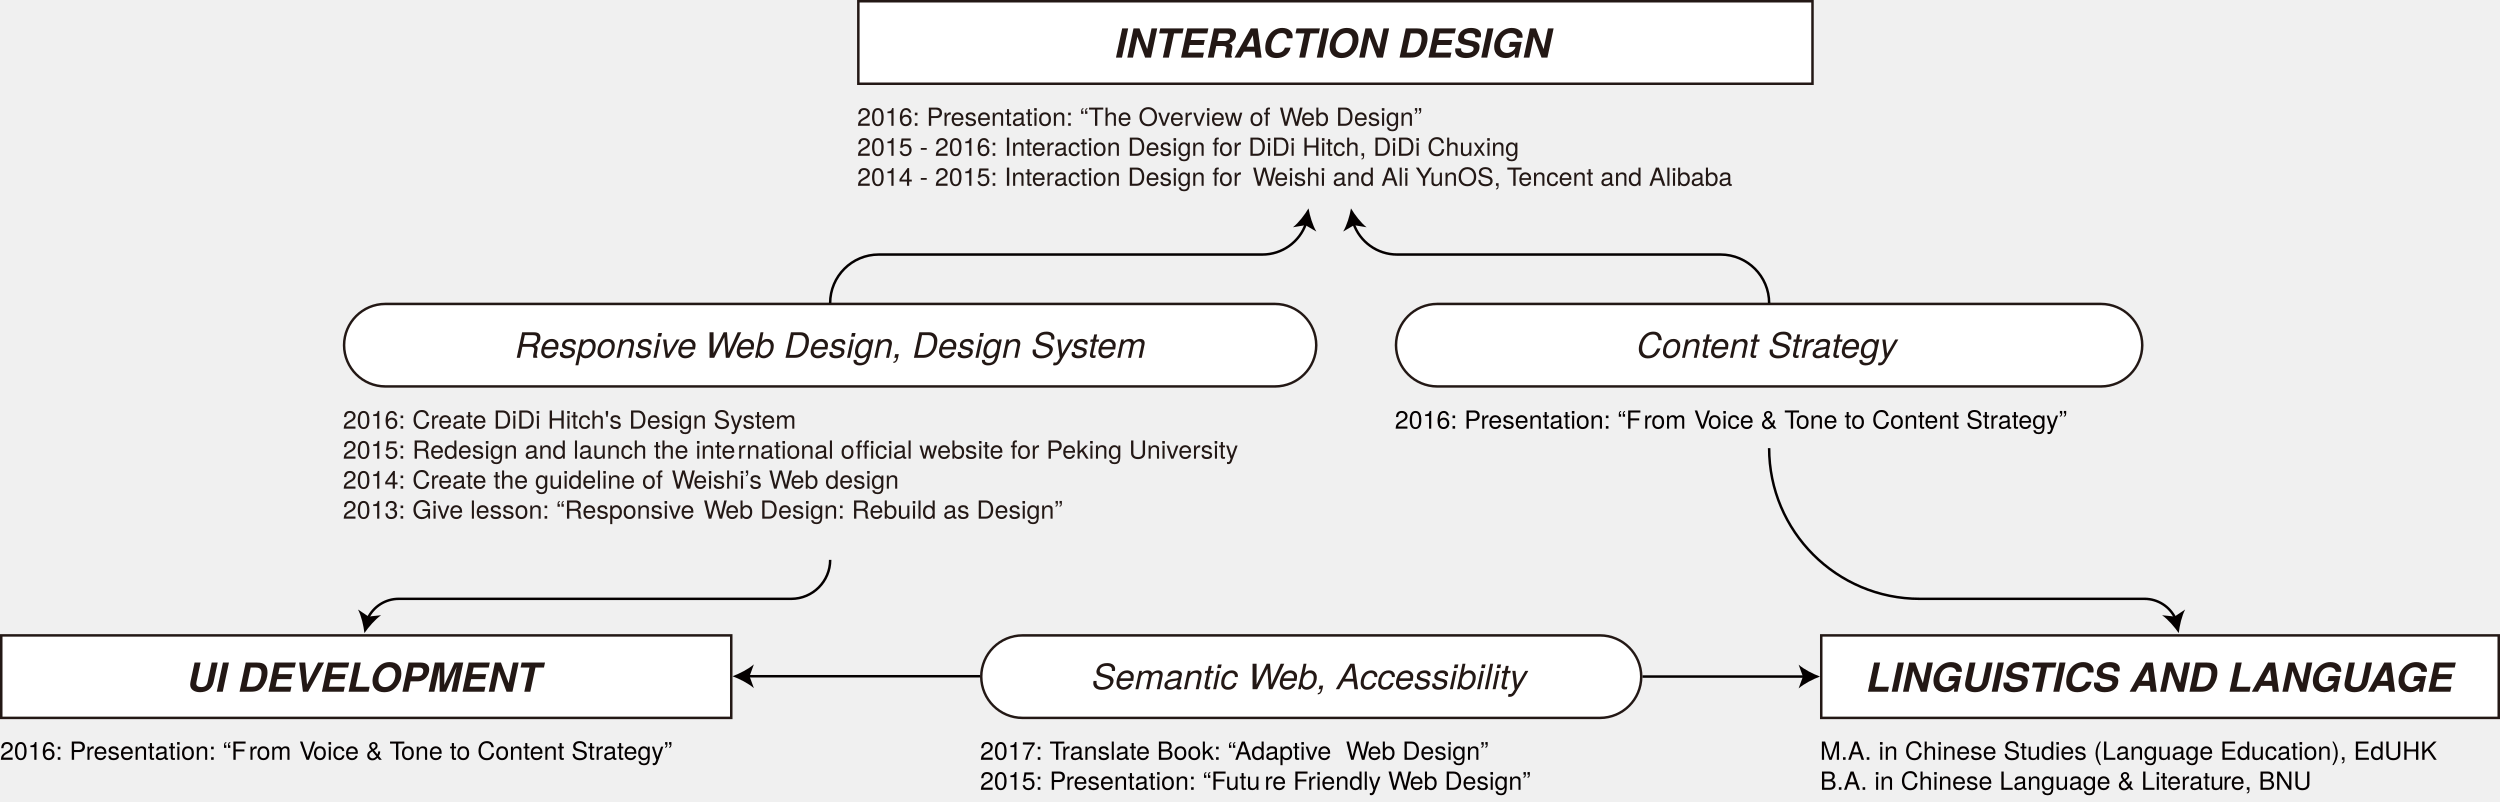
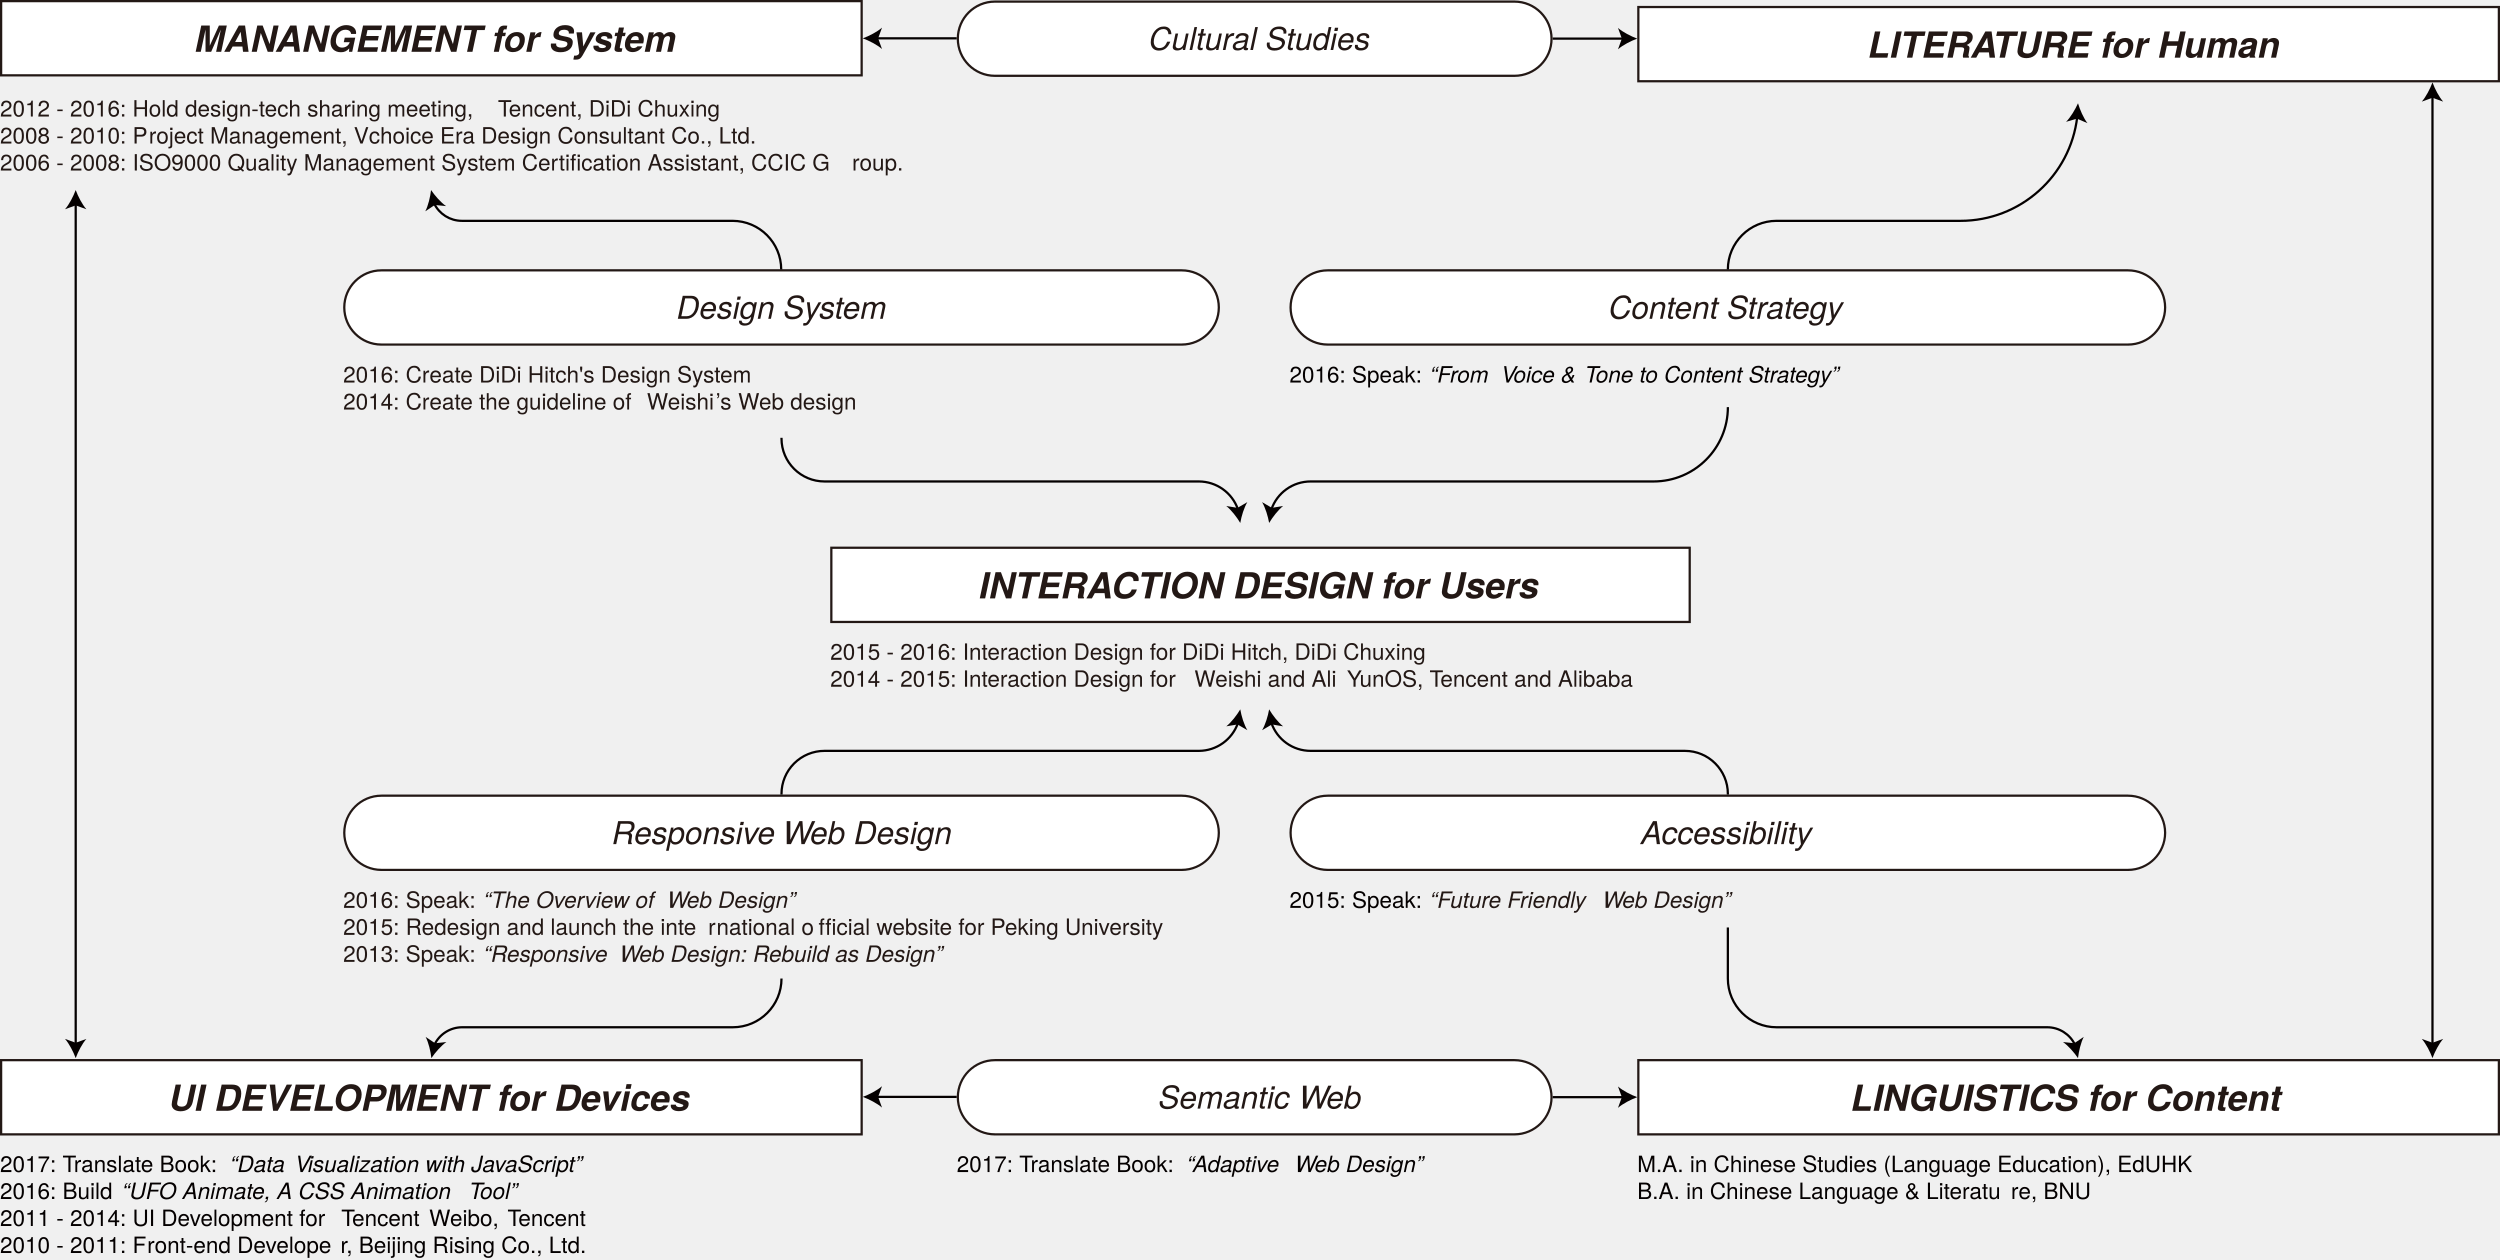
- <svg xmlns="http://www.w3.org/2000/svg" viewBox="0 0 2000.01 641.44">
+ <svg xmlns="http://www.w3.org/2000/svg" viewBox="0 0 2223.29 1120.05">
  <defs>
-     <style>.a{fill:#fff;}.b,.c,.d,.e,.g{fill:#231815;}.c{font-size:12px;font-family:AdobeSongStd-Light-GBpc-EUC-H, Adobe Song Std;}.d{font-size:32px;font-family:HelveticaNeue-BoldItalic, Helvetica Neue;font-weight:700;}.d,.e{font-style:italic;}.e{font-size:28px;font-family:HelveticaNeue-Italic, Helvetica Neue;}.f{letter-spacing:-0.06em;}.g,.r{font-size:20px;font-family:HelveticaNeue, Helvetica Neue;}.h{letter-spacing:-0.02em;}.i{letter-spacing:-0.06em;}.j{letter-spacing:0em;}.k{letter-spacing:-0.06em;}.l{letter-spacing:-0.07em;}.m{letter-spacing:-0.11em;}.n{letter-spacing:-0.02em;}.o{letter-spacing:0.02em;}.p{letter-spacing:0em;}.q{letter-spacing:-0.07em;}.r,.v{fill:#040000;}.s{letter-spacing:-0.05em;}.t{letter-spacing:-0.09em;}.u{fill:none;stroke:#040000;stroke-miterlimit:10;stroke-width:2px;}</style>
+     <style>.a{fill:#fff;}.b,.c,.d,.g,.n,.o{fill:#231815;}.c{font-size:32px;font-family:HelveticaNeue-BoldItalic, Helvetica Neue;font-weight:700;}.ac,.c,.d,.h,.i,.n,.o,.r,.s,.t{font-style:italic;}.d{font-size:28px;font-family:HelveticaNeue-Italic, Helvetica Neue;}.e{letter-spacing:-0.06em;}.f{letter-spacing:-0.06em;}.g,.m{font-size:20px;font-family:HelveticaNeue-Medium, Helvetica Neue;}.ac,.h,.i,.n,.o,.r,.s,.t{font-family:HelveticaNeue-MediumItalic, Helvetica Neue;}.i,.o{letter-spacing:-0.06em;}.j{letter-spacing:0.02em;}.k,.s{letter-spacing:0em;}.l{letter-spacing:-0.02em;}.m,.w{fill:#040000;}.p{letter-spacing:-0.09em;}.q{letter-spacing:0em;}.r{letter-spacing:-0.04em;}.t{letter-spacing:-0.11em;}.u{letter-spacing:-0.11em;}.v,.x{fill:none;}.v{stroke:#040000;stroke-miterlimit:10;stroke-width:2px;}.y{letter-spacing:-0.09em;}.z{letter-spacing:-0.11em;}.aa{letter-spacing:-0.02em;}.ab{letter-spacing:-0.09em;}.ac{letter-spacing:-0.06em;}.ad{letter-spacing:-0.07em;}</style>
  </defs>
-   <rect class="a" x="686.67" y="1" width="763.35" height="66.03" />
-   <path class="b" d="M1449,2V66H687.67V2H1449m2-2H685.67V68H1451V0Z" />
-   <text class="c" transform="translate(420.94 297.64)">Helvetica Neue</text>
-   <text class="c" transform="translate(420.94 297.64)">Helvetica Neue</text>
-   <text class="c" transform="translate(420.94 297.64)">Helvetica Neue</text>
-   <text class="c" transform="translate(420.94 297.64)">Helvetica Neue</text>
-   <text class="d" transform="translate(892.05 46.06)">INTERACTION DESIGN</text>
-   <rect class="a" x="1" y="508.32" width="584" height="66.03" />
-   <path class="b" d="M584,509.32v64H2v-64H584m2-2H0v68H586v-68Z" />
-   <text class="d" transform="translate(149.56 553.38)">UI DEVELOPMENT</text>
-   <rect class="a" x="1457.01" y="508.32" width="542" height="66.03" />
-   <path class="b" d="M1998,509.32v64H1458v-64h540m2-2H1456v68h544v-68Z" />
-   <text class="d" transform="translate(1493.05 553.38)">LINGUISTICS AND LANGUAGE</text>
-   <path class="a" d="M818,574.35a33,33,0,1,1,0-66h462a33,33,0,0,1,0,66Z" />
-   <path class="b" d="M1280,509.32a32,32,0,0,1,0,64H818a32,32,0,1,1,0-64h462m0-2H818a34.12,34.12,0,0,0-34,34h0a34.12,34.12,0,0,0,34,34h462a34.11,34.11,0,0,0,34-34h0a34.11,34.11,0,0,0-34-34Z" />
-   <text class="e" transform="translate(873.5 551.38)">Semantic <tspan class="f" x="124.99" y="0">W</tspan>
-     <tspan x="149.32" y="0">eb, Accessibility</tspan>
+   <rect class="a" x="1" y="942.81" width="765.28" height="66.03" />
+   <path class="b" d="M765.29,943.81v64H2v-64H765.29m2-2H0v68H767.29v-68Z" />
+   <text class="c" transform="translate(150.09 987.88)">UI DEVELOPMENT for Devices</text>
+   <rect class="a" x="1457.01" y="942.81" width="765.28" height="66.03" />
+   <path class="b" d="M2221.29,943.81v64H1458v-64h763.28m2-2H1456v68h767.28v-68Z" />
+   <text class="c" transform="translate(1645.92 987.88)">LINGUISTICS for Content</text>
+   <path class="a" d="M884.84,1008.84a33,33,0,1,1,0-66h462a33,33,0,0,1,0,66Z" />
+   <path class="b" d="M1346.81,943.81a32,32,0,0,1,0,64h-462a32,32,0,1,1,0-64h462m0-2h-462a34.12,34.12,0,0,0-34,34h0a34.11,34.11,0,0,0,34,34h462a34.1,34.1,0,0,0,34-34h0a34.11,34.11,0,0,0-34-34Z" />
+   <text class="d" transform="translate(1030.18 985.88)">Semantic <tspan class="e" x="124.99" y="0">W</tspan>
+     <tspan x="149.32" y="0">eb</tspan>
  </text>
-   <text class="g" transform="translate(685.67 100.64)">2016: P<tspan class="h" x="68.56" y="0">r</tspan>
-     <tspan x="74.86" y="0">esentation: “The Overview of </tspan>
-     <tspan class="i" x="337.84" y="0">W</tspan>
-     <tspan class="j" x="355.22" y="0">eb Design”</tspan>
-     <tspan x="0" y="24">2015 - 2016: Interaction Design for DiDi Hitch, DiDi Chuxing</tspan>
-     <tspan x="0" y="48">2014 - 2015: Interaction Design for </tspan>
-     <tspan class="k" x="316.4" y="48">W</tspan>
-     <tspan x="333.78" y="48">eishi and Ali </tspan>
-     <tspan class="l" x="446.75" y="48">Y</tspan>
-     <tspan x="458.23" y="48">unOS, </tspan>
-     <tspan class="m" x="519.75" y="48">T</tspan>
-     <tspan x="529.01" y="48">encent and Alibaba</tspan>
+   <path class="a" d="M339.17,773.65a33,33,0,0,1,0-66h711.74a33,33,0,1,1,0,66Z" />
+   <path class="b" d="M1050.91,708.62a32,32,0,1,1,0,64H339.17a32,32,0,0,1,0-64h711.74m0-2H339.17a34.11,34.11,0,0,0-34,34h0a34.11,34.11,0,0,0,34,34h711.74a34.12,34.12,0,0,0,34-34h0a34.12,34.12,0,0,0-34-34Z" />
+   <text class="d" transform="translate(544.18 750.68)">Responsive <tspan class="f" x="151.9" y="0">W</tspan>
+     <tspan x="176.23" y="0">eb Design</tspan>
  </text>
-   <path class="a" d="M308.27,309.19a33,33,0,0,1,0-66H1020a33,33,0,0,1,0,66Z" />
-   <path class="b" d="M1020,244.15a32,32,0,0,1,0,64H308.27a32,32,0,0,1,0-64H1020m0-2H308.27a34.11,34.11,0,0,0-34,34h0a34.11,34.11,0,0,0,34,34H1020a34.12,34.12,0,0,0,34-34h0a34.12,34.12,0,0,0-34-34Z" />
-   <text class="e" transform="translate(412.17 286.22)">Responsive <tspan class="f" x="151.9" y="0">W</tspan>
-     <tspan x="176.23" y="0">eb Design, Design System</tspan>
+   <text class="g" transform="translate(305.16 807.4)">2016: Speak: <tspan class="h" x="124.88" y="0">“The Overview of </tspan>
+     <tspan class="i" x="288.26" y="0">W</tspan>
+     <tspan class="h" x="305.68" y="0">eb Design”</tspan>
+     <tspan x="0" y="24">2015: Redesign and launch the inte</tspan>
+     <tspan class="j" x="324.58" y="24">r</tspan>
+     <tspan class="k" x="331.98" y="24">national o</tspan>
+     <tspan class="l" x="422.76" y="24">f</tspan>
+     <tspan x="428.7" y="24">ficial website for Peking University</tspan>
+     <tspan x="0" y="48">2013: Speak: </tspan>
+     <tspan class="h" x="124.88" y="48">“Responsive </tspan>
+     <tspan class="i" x="246.02" y="48">W</tspan>
+     <tspan class="h" x="263.44" y="48">eb Design: Rebuild as Design”</tspan>
  </text>
-   <path class="a" d="M1149.84,309.19a33,33,0,1,1,0-66h531a33,33,0,0,1,0,66Z" />
-   <path class="b" d="M1680.81,244.15a32,32,0,0,1,0,64h-531a32,32,0,1,1,0-64h531m0-2h-531a34.12,34.12,0,0,0-34,34h0a34.12,34.12,0,0,0,34,34h531a34.11,34.11,0,0,0,34-34h0a34.11,34.11,0,0,0-34-34Z" />
-   <text class="e" transform="translate(1309.28 286.22)">Content Strategy</text>
-   <text class="g" transform="translate(274.26 342.94)">2016: C<tspan class="n" x="70.04" y="0">r</tspan>
-     <tspan x="76.34" y="0">eate DiDi Hitch's Design System</tspan>
-     <tspan x="0" y="24">2015: Redesign and launch the inte</tspan>
-     <tspan class="o" x="315.68" y="24">r</tspan>
-     <tspan class="p" x="322.7" y="24">national o</tspan>
-     <tspan class="h" x="410.11" y="24">f</tspan>
-     <tspan x="415.67" y="24">ficial website for Peking University</tspan>
-     <tspan x="0" y="48">2014: C</tspan>
-     <tspan class="n" x="70.04" y="48">r</tspan>
-     <tspan x="76.34" y="48">eate the guideline of </tspan>
-     <tspan class="i" x="263.04" y="48">W</tspan>
-     <tspan x="280.42" y="48">eishi</tspan>
-     <tspan class="q" x="321.16" y="48">’</tspan>
-     <tspan x="325.24" y="48">s </tspan>
-     <tspan class="i" x="340.8" y="48">W</tspan>
-     <tspan x="358.18" y="48">eb design</tspan>
-     <tspan x="0" y="72">2013: Give lesson: “Responsive </tspan>
-     <tspan class="i" x="288.58" y="72">W</tspan>
-     <tspan x="305.96" y="72">eb Design: Rebuild as Design”</tspan>
+   <path class="a" d="M1180.74,773.65a33,33,0,1,1,0-66h711.74a33,33,0,0,1,0,66Z" />
+   <path class="b" d="M1892.48,708.62a32,32,0,0,1,0,64H1180.74a32,32,0,1,1,0-64h711.74m0-2H1180.74a34.12,34.12,0,0,0-34,34h0a34.12,34.12,0,0,0,34,34h711.74a34.12,34.12,0,0,0,34-34h0a34.12,34.12,0,0,0-34-34Z" />
+   <text class="d" transform="translate(1459.37 750.68)">Accessibility</text>
+   <text class="m" transform="translate(1146.72 807.4)">2015: Speak: <tspan class="n" x="124.88" y="0">“Future Friendly </tspan>
+     <tspan class="o" x="278.6" y="0">W</tspan>
+     <tspan class="n" x="296.02" y="0">eb Design”</tspan>
  </text>
-   <text class="r" transform="translate(1115.82 342.94)">2016: P<tspan class="h" x="68.56" y="0">r</tspan>
-     <tspan x="74.86" y="0">esentation: “F</tspan>
-     <tspan class="h" x="198.96" y="0">r</tspan>
-     <tspan x="205.26" y="0">om </tspan>
-     <tspan class="s" x="239.36" y="0">V</tspan>
-     <tspan x="250.48" y="0">oice &amp; </tspan>
-     <tspan class="m" x="311.6" y="0">T</tspan>
-     <tspan class="p" x="320.86" y="0">one to Content Strategy”</tspan>
+   <text class="m" transform="translate(0 1042.31)">2017: <tspan class="p" x="55.6" y="0">T</tspan>
+     <tspan class="q" x="65.62" y="0">ranslate Book: </tspan>
+     <tspan class="h" x="204.58" y="0">“Data </tspan>
+     <tspan class="r" x="262.36" y="0">V</tspan>
+     <tspan class="h" x="273.8" y="0">isualization with JavaScript”</tspan>
+     <tspan x="0" y="24">2016: Build </tspan>
+     <tspan class="s" x="108.58" y="24">“UFO Animate, A CSS Animation </tspan>
+     <tspan class="t" x="417.14" y="24">T</tspan>
+     <tspan class="h" x="426.9" y="24">ool”</tspan>
+     <tspan x="0" y="48">2011 - 2014: UI Development for </tspan>
+     <tspan class="u" x="303.48" y="48">T</tspan>
+     <tspan x="313.12" y="48">encent </tspan>
+     <tspan class="l" x="381.66" y="48">W</tspan>
+     <tspan x="400.18" y="48">eibo, </tspan>
+     <tspan class="u" x="451.32" y="48">T</tspan>
+     <tspan x="460.96" y="48">encent</tspan>
+     <tspan x="0" y="72">2010 - 2011: F</tspan>
+     <tspan class="l" x="130.84" y="72">r</tspan>
+     <tspan x="137.52" y="72">ont-end Develope</tspan>
+     <tspan class="p" x="302.76" y="72">r</tspan>
+     <tspan x="307.96" y="72">, Beijing Rising Co., Ltd.</tspan>
  </text>
-   <text class="r" transform="translate(0 607.82)">2016: P<tspan class="h" x="68.56" y="0">r</tspan>
-     <tspan x="74.86" y="0">esentation: “F</tspan>
-     <tspan class="h" x="198.96" y="0">r</tspan>
-     <tspan x="205.26" y="0">om </tspan>
-     <tspan class="s" x="239.36" y="0">V</tspan>
-     <tspan x="250.48" y="0">oice &amp; </tspan>
-     <tspan class="m" x="311.6" y="0">T</tspan>
-     <tspan class="p" x="320.86" y="0">one to Content Strategy”</tspan>
+   <text class="m" transform="translate(850.82 1042.31)">2017: <tspan class="p" x="55.6" y="0">T</tspan>
+     <tspan class="q" x="65.62" y="0">ranslate Book: </tspan>
+     <tspan class="h" x="204.58" y="0">“Adaptive </tspan>
+     <tspan class="i" x="300.88" y="0">W</tspan>
+     <tspan class="h" x="318.3" y="0">eb Design”</tspan>
  </text>
-   <text class="r" transform="translate(784 607.82)">2017: <tspan class="t" x="55.6" y="0">T</tspan>
-     <tspan class="j" x="65.24" y="0">ranslate Book: “Adaptive </tspan>
-     <tspan class="i" x="292.68" y="0">W</tspan>
-     <tspan x="310.06" y="0">eb Design”</tspan>
-     <tspan x="0" y="24">2015: P</tspan>
-     <tspan class="h" x="68.56" y="24">r</tspan>
-     <tspan x="74.86" y="24">esentation: “Futu</tspan>
-     <tspan class="n" x="227.5" y="24">r</tspan>
-     <tspan class="p" x="233.8" y="24">e Friendly </tspan>
-     <tspan class="i" x="326.4" y="24">W</tspan>
-     <tspan x="343.78" y="24">eb Design”</tspan>
+   <text class="m" transform="translate(1456.01 1042.31)">M.A. in Chinese Studies (Language Education), EdUHK<tspan x="0" y="24">B.A. in Chinese Language &amp; Literatu</tspan>
+     <tspan class="l" x="332.34" y="24">r</tspan>
+     <tspan class="k" x="339.02" y="24">e, BNU</tspan>
  </text>
-   <text class="r" transform="translate(1456.01 607.82)">M.A. in Chinese Studies (Language Education), EdUHK<tspan x="0" y="24">B.A. in Chinese Language &amp; Literatu</tspan>
-     <tspan class="n" x="322.3" y="24">r</tspan>
-     <tspan x="328.6" y="24">e, BNU</tspan>
+   <path class="v" d="M1101,642.76a36.91,36.91,0,0,1-34.93,25H733.28A38.24,38.24,0,0,0,695,706v.64" />
+   <path class="w" d="M1103,630.84c-3.1,5.21-7.91,11.49-12.44,15.1l10-1.67,8.74,5.11C1106.3,644.39,1104,636.81,1103,630.84Z" />
+   <line class="v" x1="1443.94" y1="975.73" x2="1380.82" y2="975.73" />
+   <path class="w" d="M1456,975.73c-5.68-2.11-12.73-5.7-17.1-9.51l3.44,9.51-3.44,9.51C1443.28,981.43,1450.33,977.83,1456,975.73Z" />
+   <line class="v" x1="779.36" y1="975.48" x2="850.82" y2="975.48" />
+   <path class="w" d="M767.29,975.48c5.67,2.11,12.72,5.7,17.09,9.51l-3.44-9.51,3.44-9.51C780,969.78,773,973.37,767.29,975.48Z" />
+   <path class="v" d="M695,870.24h0a43.32,43.32,0,0,1-43.32,43.32H411.06a27.43,27.43,0,0,0-24.76,15.63" />
+   <path class="w" d="M383.64,941c-.68-6-2.47-13.72-5.12-18.88l8.41,5.63L397,926.67C392.24,930,387.05,936,383.64,941Z" />
+   <path class="x" d="M383.64,941" />
+   <path class="x" d="M695,882.38" />
+   <path class="x" d="M1536.61,843" />
+   <path class="v" d="M1130.62,642.76a36.91,36.91,0,0,0,34.93,25h332.81A38.24,38.24,0,0,1,1536.61,706v.64" />
+   <path class="w" d="M1128.66,630.84c-1.05,6-3.31,13.55-6.27,18.54l8.73-5.11,10,1.67C1136.56,642.33,1131.75,636.05,1128.66,630.84Z" />
+   <rect class="a" x="739.32" y="487.12" width="763.35" height="66.03" />
+   <path class="b" d="M1501.68,488.12v64H740.32v-64h761.36m2-2H738.32v68h765.36v-68Z" />
+   <text class="c" transform="translate(870.58 532.18)">INTERACTION DESIGN for Users</text>
+   <text class="g" transform="translate(738.32 586.75)">2015 - 2016: Interaction Design for DiDi Hitch, DiDi Chuxing<tspan x="0" y="24">2014 - 2015: Interaction Design for </tspan>
+     <tspan class="l" x="323.88" y="24">W</tspan>
+     <tspan class="k" x="342.4" y="24">eishi and Ali </tspan>
+     <tspan class="y" x="459.5" y="24">Y</tspan>
+     <tspan x="470.74" y="24">unOS, </tspan>
+     <tspan class="z" x="532.98" y="24">T</tspan>
+     <tspan class="k" x="542.62" y="24">encent and Alibaba</tspan>
  </text>
-   <path class="u" d="M1044.85,178.63a36.9,36.9,0,0,1-34.92,25H703a38.88,38.88,0,0,0-38.88,38.88h0" />
-   <path class="v" d="M1046.82,166.71c-3.1,5.21-7.91,11.49-12.45,15.1l10-1.67,8.73,5.11C1050.13,180.26,1047.86,172.68,1046.82,166.71Z" />
-   <line class="u" x1="1443.94" y1="541.24" x2="1314" y2="541.24" />
-   <path class="v" d="M1456,541.24c-5.68-2.11-12.73-5.71-17.1-9.51l3.44,9.51-3.44,9.51C1443.28,546.94,1450.33,543.34,1456,541.24Z" />
-   <line class="u" x1="598.07" y1="540.99" x2="784" y2="540.99" />
-   <path class="v" d="M586,541c5.68,2.1,12.73,5.7,17.1,9.51L599.65,541l3.45-9.51C598.73,535.29,591.68,538.88,586,541Z" />
-   <path class="u" d="M1082.76,178.63a36.9,36.9,0,0,0,34.93,25h258.75a38.88,38.88,0,0,1,38.88,38.88h0" />
-   <path class="v" d="M1080.79,166.71c-1,6-3.31,13.55-6.26,18.54l8.73-5.11,10,1.67C1088.7,178.2,1083.89,171.92,1080.79,166.71Z" />
-   <path class="u" d="M664.14,447.89A31.18,31.18,0,0,1,633,479.07H319a27.43,27.43,0,0,0-24.76,15.63" />
-   <path class="v" d="M291.54,506.49c-.68-6-2.48-13.73-5.12-18.88l8.4,5.63,10.06-1.06C300.13,495.51,295,501.48,291.54,506.49Z" />
-   <path class="u" d="M1415.32,358.49h0a120.59,120.59,0,0,0,120.59,120.58h179.67a27.41,27.41,0,0,1,24.76,15.63" />
-   <path class="v" d="M1743,506.49c-3.41-5-8.6-11-13.34-14.31l10.06,1.06,8.4-5.63C1745.47,492.76,1743.68,500.47,1743,506.49Z" />
+   <rect class="a" x="1" y="1" width="765.28" height="66.03" />
+   <path class="b" d="M765.28,2V66H2V2H765.28m2-2H0V68H767.28V0Z" />
+   <text class="c" transform="translate(173.18 46.06)">MANANGEMENT for System</text>
+   <text class="g" transform="translate(0 103.65)">2012 - 2016: Hold design-tech sharing meeting, <tspan class="z" x="442.8" y="0">T</tspan>
+     <tspan class="k" x="452.44" y="0">encent, DiDi Chuxing</tspan>
+     <tspan x="0" y="24">2008 - 2010: P</tspan>
+     <tspan class="l" x="132.32" y="24">r</tspan>
+     <tspan x="139" y="24">oject Management, Vchoice Era Design Consultant Co., Ltd.</tspan>
+     <tspan x="0" y="48">2006 - 2008: ISO9000 Quality Management System Certification Assistant, CCIC G</tspan>
+     <tspan class="aa" x="757.71" y="48">r</tspan>
+     <tspan x="764.39" y="48">oup.</tspan>
+   </text>
+   <rect class="a" x="1457.01" y="6.25" width="765.29" height="66.03" />
+   <path class="b" d="M2221.29,7.25v64H1458v-64h763.28m2-2H1456v68h767.28v-68Z" />
+   <text class="c" transform="translate(1661.19 51.31)">LITER<tspan class="ab" x="91.84" y="0">A</tspan>
+     <tspan x="110.81" y="0">TURE for Human</tspan>
+   </text>
+   <path class="a" d="M1180.74,306.46a33,33,0,1,1,0-66h711.74a33,33,0,0,1,0,66Z" />
+   <path class="b" d="M1892.48,241.43a32,32,0,0,1,0,64H1180.74a32,32,0,1,1,0-64h711.74m0-2H1180.74a34,34,0,1,0,0,68h711.74a34,34,0,0,0,0-68Z" />
+   <text class="d" transform="translate(1430.56 283.49)">Content Strategy</text>
+   <text class="m" transform="translate(1146.72 340.21)">2016: Speak: <tspan class="h" x="124.88" y="0">“From </tspan>
+     <tspan class="ac" x="188.22" y="0">V</tspan>
+     <tspan class="h" x="199.28" y="0">oice &amp; </tspan>
+     <tspan class="t" x="262.66" y="0">T</tspan>
+     <tspan class="h" x="272.42" y="0">one to Content Strategy”</tspan>
+   </text>
+   <path class="a" d="M339.17,306.46a33,33,0,0,1,0-66h711.74a33,33,0,1,1,0,66Z" />
+   <path class="b" d="M1050.91,241.43a32,32,0,1,1,0,64H339.17a32,32,0,0,1,0-64h711.74m0-2H339.17a34,34,0,0,0,0,68h711.74a34,34,0,1,0,0-68Z" />
+   <text class="d" transform="translate(601.72 283.49)">Design System</text>
+   <text class="g" transform="translate(305.16 340.21)">2016: C<tspan class="l" x="70.04" y="0">r</tspan>
+     <tspan x="76.72" y="0">eate DiDi Hitch's Design System</tspan>
+     <tspan x="0" y="24">2014: C</tspan>
+     <tspan class="l" x="70.04" y="24">r</tspan>
+     <tspan x="76.72" y="24">eate the guideline of </tspan>
+     <tspan class="l" x="270.14" y="24">W</tspan>
+     <tspan class="k" x="288.66" y="24">eishi</tspan>
+     <tspan class="ad" x="331.28" y="24">’</tspan>
+     <tspan x="335.36" y="24">s </tspan>
+     <tspan class="l" x="351.3" y="24">W</tspan>
+     <tspan class="k" x="369.82" y="24">eb design</tspan>
+   </text>
+   <path class="v" d="M1536.61,824.79v45.45h0a43.32,43.32,0,0,0,43.32,43.32h240.66a27.43,27.43,0,0,1,24.76,15.63" />
+   <path class="w" d="M1848,941c-3.41-5-8.6-11-13.35-14.3l10.06,1.05,8.41-5.63C1850.48,927.26,1848.69,935,1848,941Z" />
+   <path class="v" d="M694.74,239.73h0a43.33,43.33,0,0,0-43.32-43.33H410.76A27.41,27.41,0,0,1,386,180.77" />
+   <path class="w" d="M383.34,169c3.41,5,8.6,11,13.35,14.3l-10.06-1-8.41,5.63C380.87,182.71,382.67,175,383.34,169Z" />
+   <path class="v" d="M1101,453.17a36.91,36.91,0,0,0-34.93-25H733.28A38.24,38.24,0,0,1,695,390v-.64" />
+   <path class="w" d="M1103,465.08c1-6,3.31-13.55,6.27-18.53l-8.74,5.1-10-1.66C1095.09,453.6,1099.9,459.88,1103,465.08Z" />
+   <path class="x" d="M1536.61,362.1" />
+   <path class="v" d="M1130.62,453.17a36.91,36.91,0,0,1,34.93-25h305a66.09,66.09,0,0,0,66.08-66.09h0" />
+   <path class="w" d="M1128.66,465.08c3.1-5.2,7.91-11.48,12.44-15.09l-10,1.66-8.73-5.1C1125.35,451.53,1127.61,459.12,1128.66,465.08Z" />
+   <path class="x" d="M1848,91.84" />
+   <path class="v" d="M1536.61,239.73h0a43.33,43.33,0,0,1,43.32-43.33h163.52a104.57,104.57,0,0,0,103.87-92.5" />
+   <path class="w" d="M1848,91.84c1.73,5.81,4.87,13.07,8.39,17.68l-9.27-4-9.72,2.82C1841.5,104.17,1845.54,97.37,1848,91.84Z" />
+   <line class="v" x1="67.32" y1="181.06" x2="67.32" y2="928.91" />
+   <path class="w" d="M67.32,169c-2.11,5.68-5.7,12.72-9.51,17.09l9.51-3.44,9.51,3.44C73,181.71,69.42,174.67,67.32,169Z" />
+   <path class="w" d="M67.32,941c-2.11-5.68-5.7-12.73-9.51-17.09l9.51,3.44,9.51-3.44C73,928.25,69.42,935.3,67.32,941Z" />
+   <line class="v" x1="2163.24" y1="85.35" x2="2163.24" y2="928.91" />
+   <path class="w" d="M2163.24,73.28c-2.11,5.68-5.7,12.73-9.51,17.1l9.51-3.44,9.51,3.44C2168.94,86,2165.35,79,2163.24,73.28Z" />
+   <path class="w" d="M2163.24,941c-2.11-5.68-5.7-12.73-9.51-17.09l9.51,3.44,9.51-3.44C2168.94,928.25,2165.35,935.3,2163.24,941Z" />
+   <path class="a" d="M884.84,67.45a33,33,0,1,1,0-66h462a33,33,0,0,1,0,66Z" />
+   <path class="b" d="M1346.81,2.42a32,32,0,0,1,0,64h-462a32,32,0,1,1,0-64h462m0-2h-462a34,34,0,1,0,0,68h462a34,34,0,0,0,0-68Z" />
+   <text class="d" transform="translate(1021.61 44.49)">Cultural Studies</text>
+   <line class="v" x1="1443.94" y1="34.34" x2="1380.82" y2="34.34" />
+   <path class="w" d="M1456,34.34c-5.68-2.11-12.73-5.7-17.1-9.51l3.44,9.51-3.44,9.51C1443.28,40,1450.33,36.44,1456,34.34Z" />
+   <line class="v" x1="779.35" y1="34.09" x2="850.82" y2="34.09" />
+   <path class="w" d="M767.28,34.09c5.68,2.11,12.73,5.7,17.1,9.51l-3.44-9.51,3.44-9.51C780,28.39,773,32,767.28,34.09Z" />
</svg>
